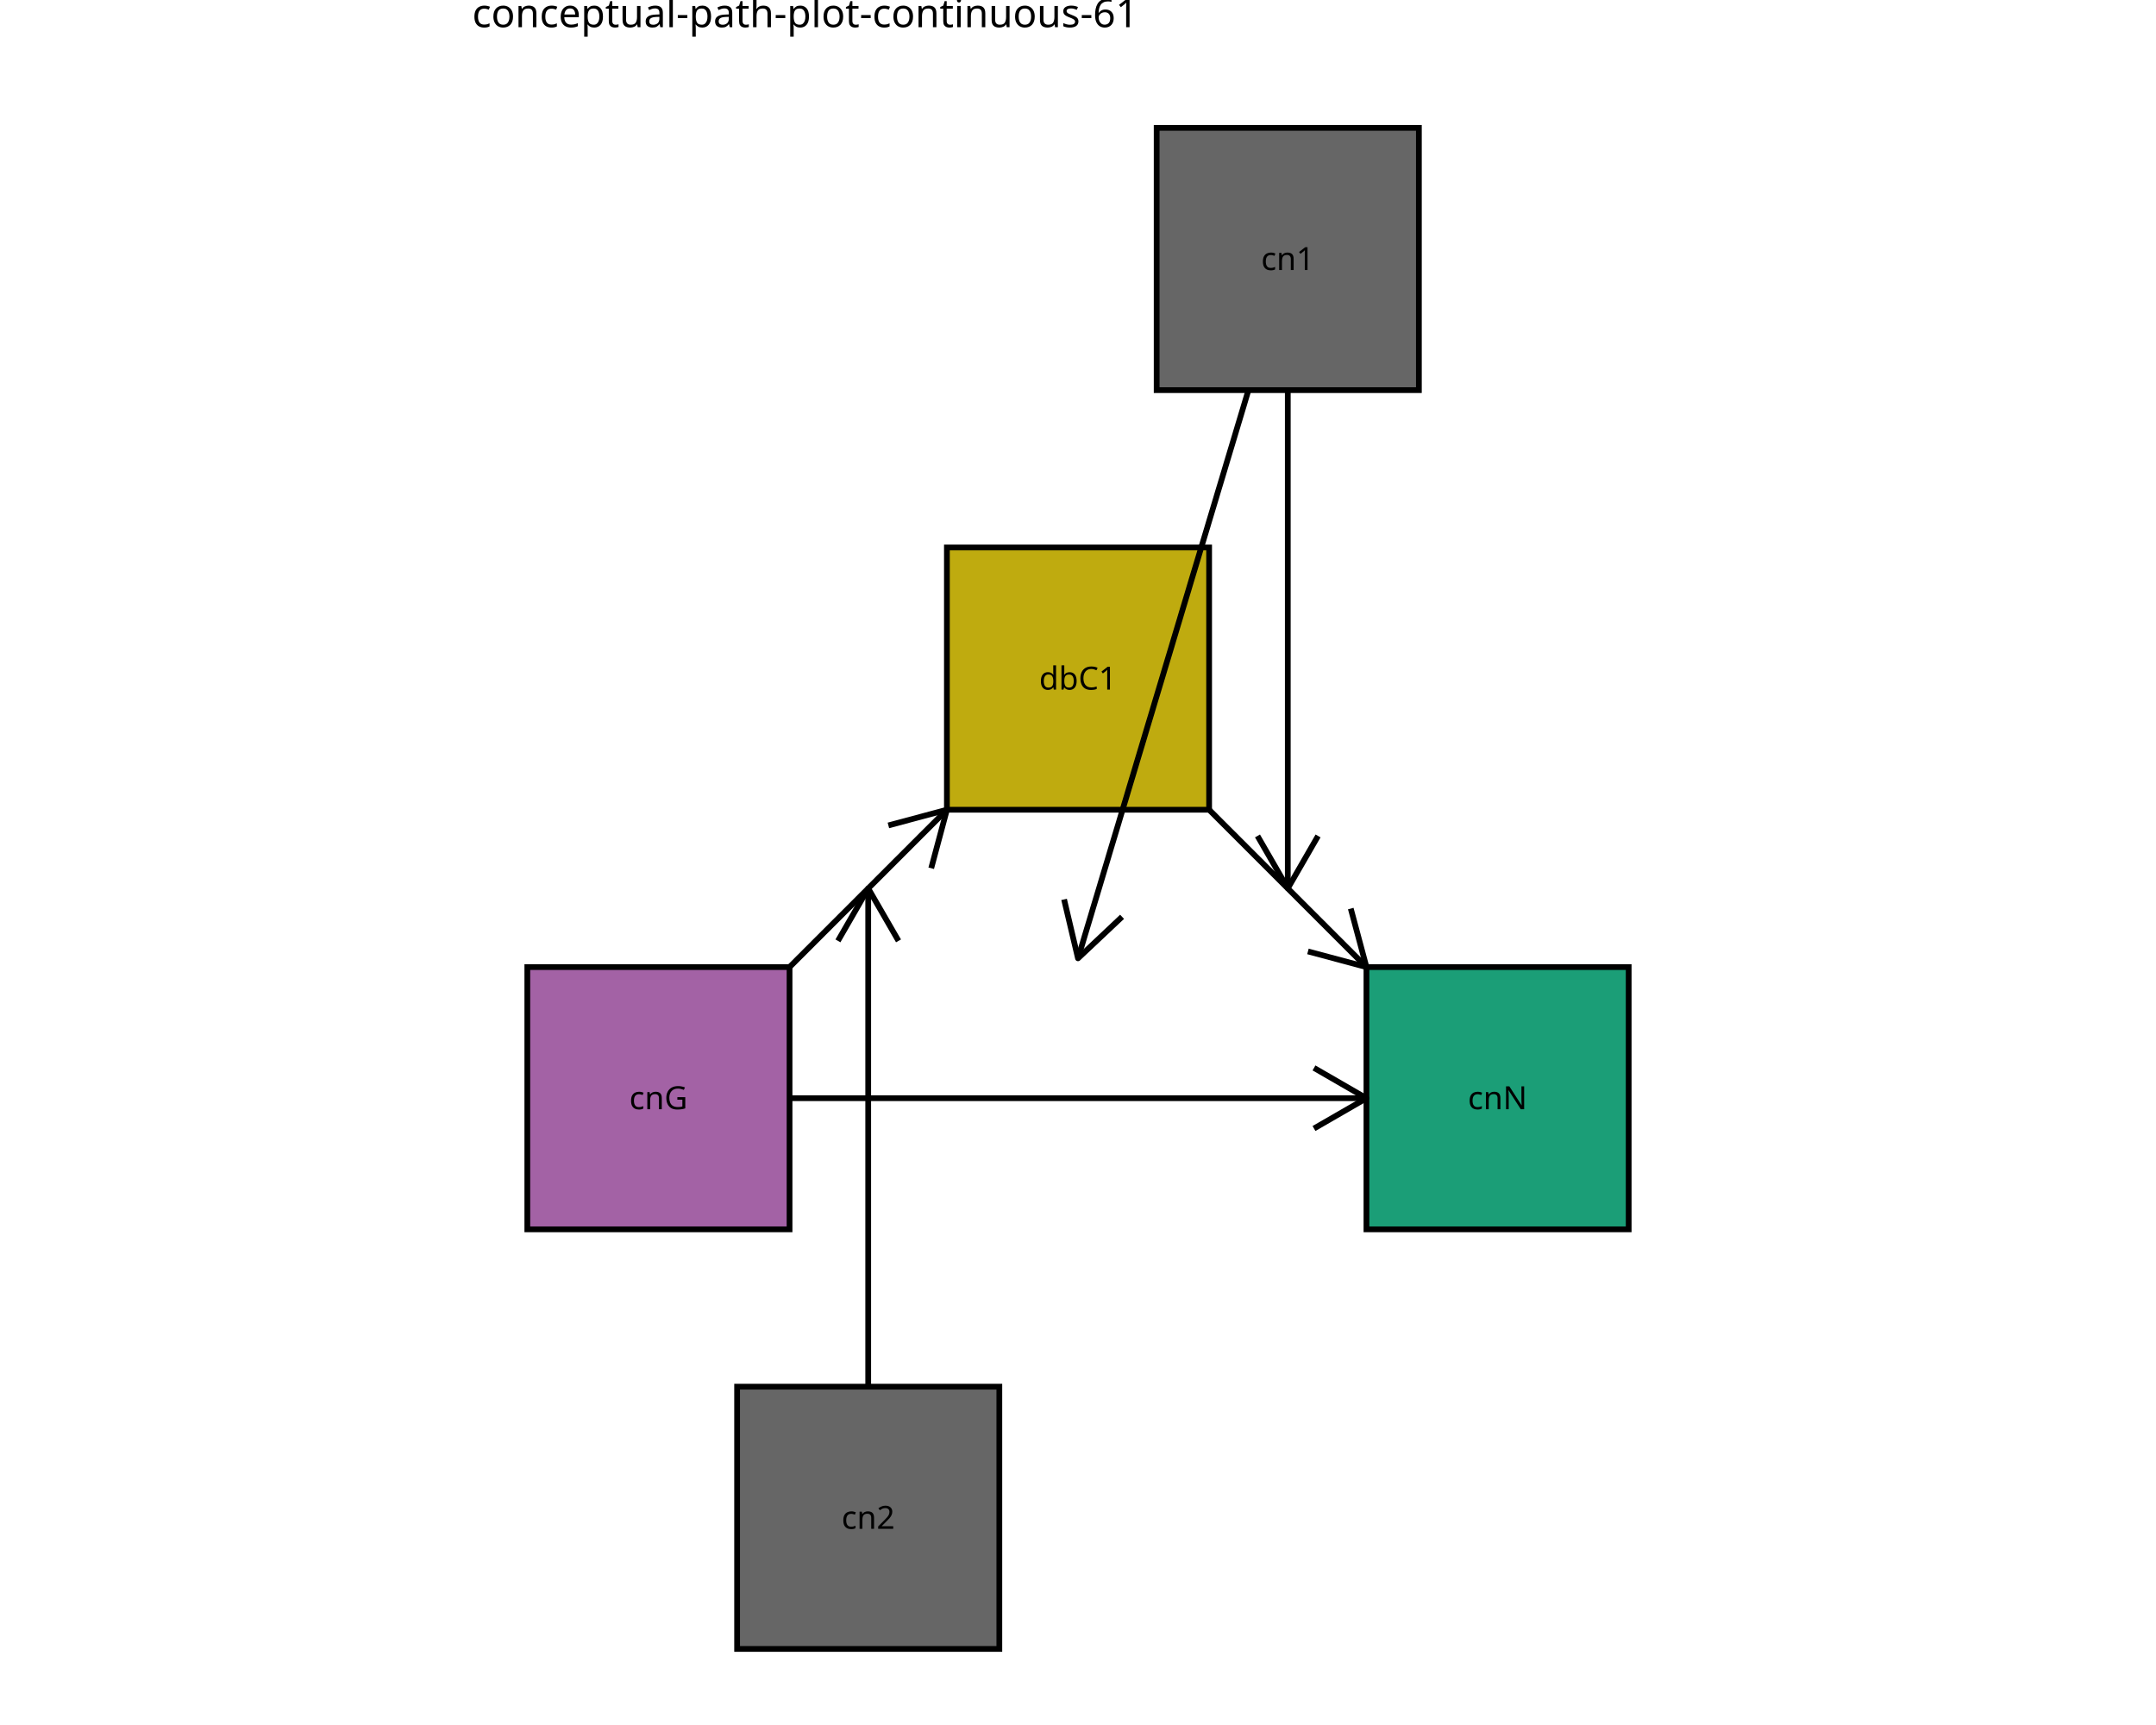
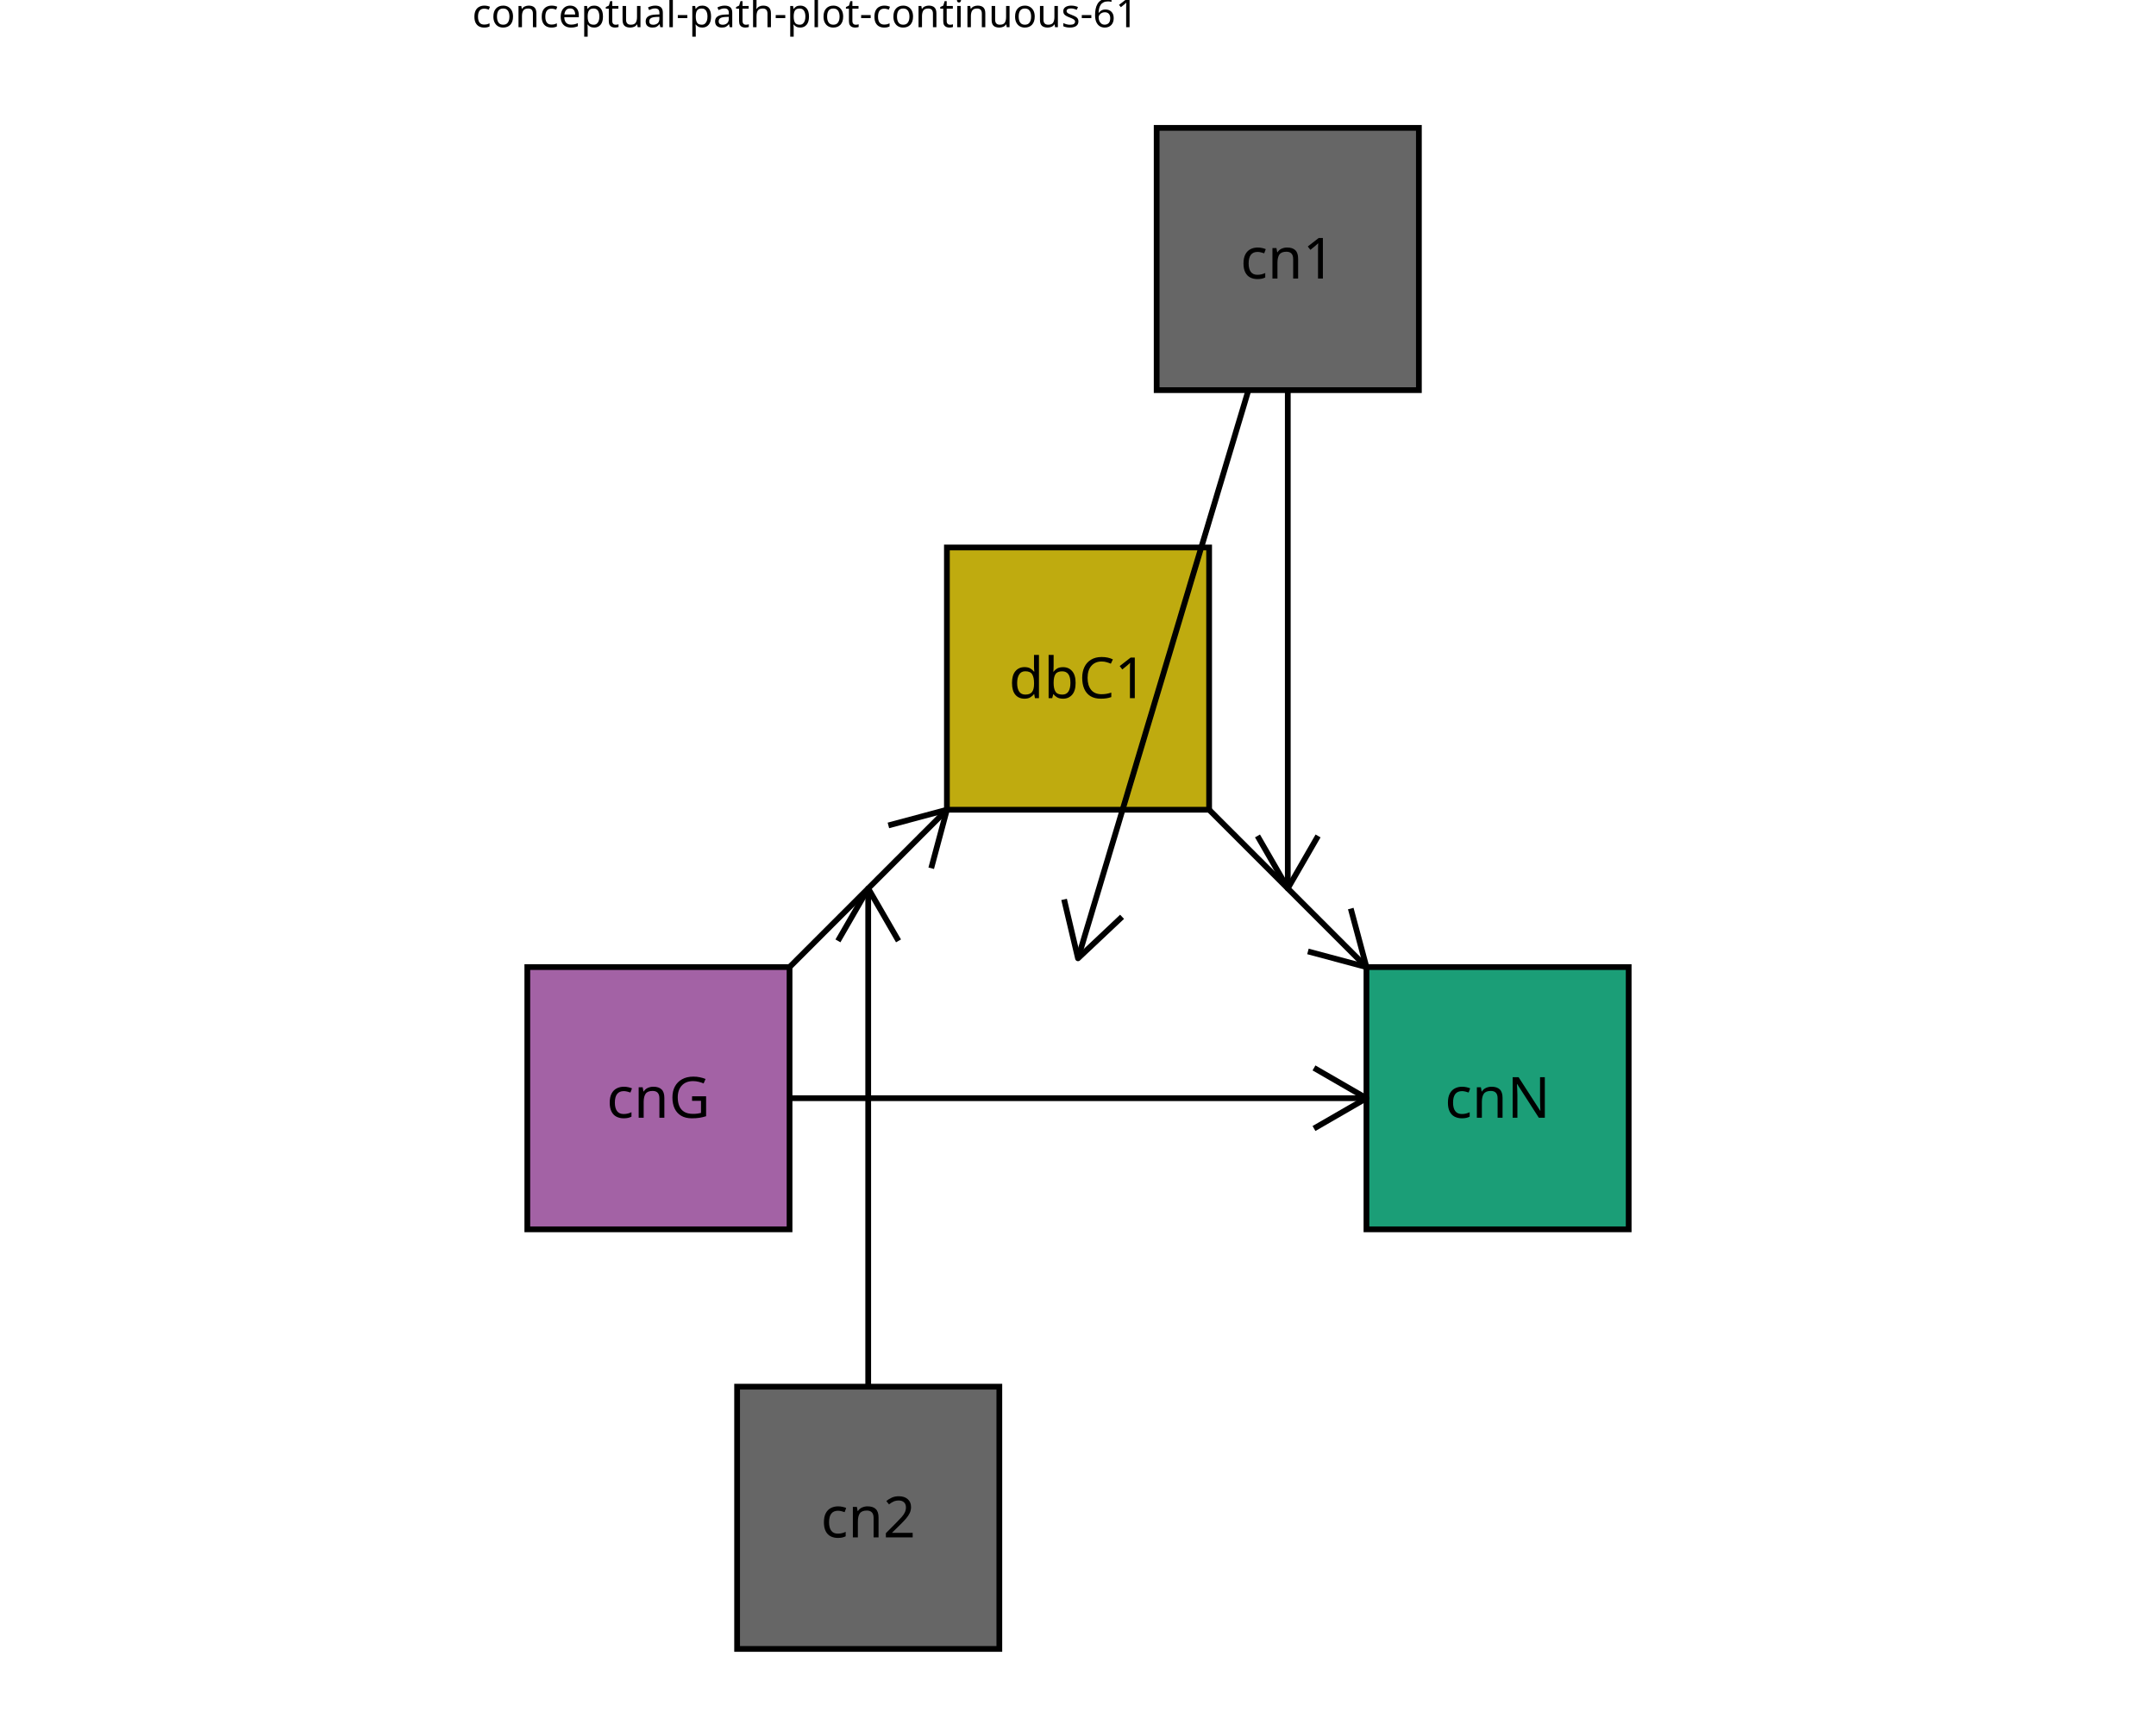
<svg xmlns="http://www.w3.org/2000/svg" class="svglite" data-engine-version="2.0" width="720.00pt" height="576.00pt" viewBox="0 0 720.00 576.00">
  <defs>
    <style type="text/css">
    .svglite line, .svglite polyline, .svglite polygon, .svglite path, .svglite rect, .svglite circle {
      fill: none;
      stroke: #000000;
      stroke-linecap: round;
      stroke-linejoin: round;
      stroke-miterlimit: 10.00;
    }
  </style>
  </defs>
  <rect width="100%" height="100%" style="stroke: none; fill: #FFFFFF;" />
  <defs>
    <clipPath id="cpMC4wMHw3MjAuMDB8MC4wMHw1NzYuMDA=">
      <rect x="0.00" y="0.00" width="720.00" height="576.00" />
    </clipPath>
  </defs>
  <g clip-path="url(#cpMC4wMHw3MjAuMDB8MC4wMHw1NzYuMDA=)">
</g>
  <defs>
    <clipPath id="cpMTU3LjcxfDU2Mi4yOXwwLjAwfDU3Ni4wMA==">
      <rect x="157.71" y="0.00" width="404.57" height="576.00" />
    </clipPath>
  </defs>
  <g clip-path="url(#cpMTU3LjcxfDU2Mi4yOXwwLjAwfDU3Ni4wMA==)">
    <rect x="157.71" y="0.00" width="404.57" height="576.00" style="stroke-width: 10.67; stroke: none;" />
  </g>
  <g clip-path="url(#cpMC4wMHw3MjAuMDB8MC4wMHw1NzYuMDA=)">
</g>
  <defs>
    <clipPath id="cpMTU3LjcxfDU2Mi4yOXwxNy4zMHw1NzYuMDA=">
      <rect x="157.71" y="17.30" width="404.57" height="558.70" />
    </clipPath>
  </defs>
  <g clip-path="url(#cpMTU3LjcxfDU2Mi4yOXwxNy4zMHw1NzYuMDA=)">
    <rect x="157.71" y="17.30" width="404.57" height="558.70" style="stroke-width: 10.67; stroke: none;" />
    <rect x="176.10" y="322.92" width="87.57" height="87.57" style="stroke-width: 1.92; stroke-linecap: butt; stroke-linejoin: miter; fill: #A362A5;" />
    <rect x="456.33" y="322.92" width="87.57" height="87.57" style="stroke-width: 1.92; stroke-linecap: butt; stroke-linejoin: miter; fill: #1B9E77;" />
    <rect x="316.22" y="182.81" width="87.57" height="87.57" style="stroke-width: 1.92; stroke-linecap: butt; stroke-linejoin: miter; fill: #BFAB0F;" />
    <rect x="386.27" y="42.70" width="87.57" height="87.57" style="stroke-width: 1.92; stroke-linecap: butt; stroke-linejoin: miter; fill: #666666;" />
    <rect x="246.16" y="463.03" width="87.57" height="87.57" style="stroke-width: 1.92; stroke-linecap: butt; stroke-linejoin: miter; fill: #666666;" />
    <rect x="316.22" y="276.22" width="87.57" height="87.57" style="stroke-width: 1.92; stroke: none; stroke-linecap: butt; stroke-linejoin: miter;" />
    <rect x="386.27" y="252.87" width="87.57" height="87.57" style="stroke-width: 1.92; stroke: none; stroke-linecap: butt; stroke-linejoin: miter;" />
    <rect x="246.16" y="252.87" width="87.57" height="87.57" style="stroke-width: 1.92; stroke: none; stroke-linecap: butt; stroke-linejoin: miter;" />
    <polyline points="263.67,366.71 265.18,366.71 268.01,366.71 270.84,366.71 273.67,366.71 276.50,366.71 279.33,366.71 282.16,366.71 284.99,366.71 287.82,366.71 290.65,366.71 293.48,366.71 296.31,366.71 299.14,366.71 301.97,366.71 304.80,366.71 307.63,366.71 310.47,366.71 313.30,366.71 316.13,366.71 318.96,366.71 321.79,366.71 324.62,366.71 327.45,366.71 330.28,366.71 333.11,366.71 335.94,366.71 338.77,366.71 341.60,366.71 344.43,366.71 347.26,366.71 350.09,366.71 352.92,366.71 355.75,366.71 358.58,366.71 361.42,366.71 364.25,366.71 367.08,366.71 369.91,366.71 372.74,366.71 375.57,366.71 378.40,366.71 381.23,366.71 384.06,366.71 386.89,366.71 389.72,366.71 392.55,366.71 395.38,366.71 398.21,366.71 401.04,366.71 403.87,366.71 406.70,366.71 409.53,366.71 412.37,366.71 415.20,366.71 418.03,366.71 420.86,366.71 423.69,366.71 426.52,366.71 429.35,366.71 432.18,366.71 435.01,366.71 437.84,366.71 440.67,366.71 443.50,366.71 446.33,366.71 449.16,366.71 451.99,366.71 454.82,366.71 456.33,366.71 " style="stroke-width: 1.92; stroke-linecap: butt;" />
    <polyline points="438.81,376.82 456.33,366.71 438.81,356.59 " style="stroke-width: 1.92; stroke-linecap: butt;" />
    <polyline points="289.94,463.03 289.94,462.24 289.94,460.12 289.94,457.99 289.94,455.87 289.94,453.75 289.94,451.62 289.94,449.50 289.94,447.38 289.94,445.26 289.94,443.13 289.94,441.01 289.94,438.89 289.94,436.76 289.94,434.64 289.94,432.52 289.94,430.40 289.94,428.27 289.94,426.15 289.94,424.03 289.94,421.90 289.94,419.78 289.94,417.66 289.94,415.53 289.94,413.41 289.94,411.29 289.94,409.17 289.94,407.04 289.94,404.92 289.94,402.80 289.94,400.67 289.94,398.55 289.94,396.43 289.94,394.31 289.94,392.18 289.94,390.06 289.94,387.94 289.94,385.81 289.94,383.69 289.94,381.57 289.94,379.45 289.94,377.32 289.94,375.20 289.94,373.08 289.94,370.95 289.94,368.83 289.94,366.71 289.94,364.59 289.94,362.46 289.94,360.34 289.94,358.22 289.94,356.09 289.94,353.97 289.94,351.85 289.94,349.72 289.94,347.60 289.94,345.48 289.94,343.36 289.94,341.23 289.94,339.11 289.94,336.99 289.94,334.86 289.94,332.74 289.94,330.62 289.94,328.50 289.94,326.37 289.94,324.25 289.94,322.13 289.94,320.00 289.94,317.88 289.94,315.76 289.94,313.64 289.94,311.51 289.94,309.39 289.94,307.27 289.94,305.14 289.94,303.02 289.94,300.90 289.94,298.77 289.94,296.65 " style="stroke-width: 1.92; stroke-linecap: butt;" />
    <polyline points="300.06,314.17 289.94,296.65 279.83,314.17 " style="stroke-width: 1.92; stroke-linecap: butt;" />
    <polyline points="263.67,322.92 263.76,322.83 265.18,321.42 266.59,320.00 268.01,318.59 269.42,317.17 270.84,315.76 272.25,314.34 273.67,312.93 275.08,311.51 276.50,310.10 277.91,308.68 279.33,307.27 280.74,305.85 282.16,304.44 283.58,303.02 284.99,301.61 286.41,300.19 287.82,298.77 289.24,297.36 290.65,295.94 292.07,294.53 293.48,293.11 294.90,291.70 296.31,290.28 297.73,288.87 299.14,287.45 300.56,286.04 301.97,284.62 303.39,283.21 304.80,281.79 306.22,280.38 307.63,278.96 309.05,277.55 310.47,276.13 311.88,274.72 313.30,273.30 314.71,271.88 316.13,270.47 316.22,270.38 " style="stroke-width: 1.92; stroke-linecap: butt;" />
    <polyline points="310.98,289.92 316.22,270.38 296.68,275.62 " style="stroke-width: 1.92; stroke-linecap: butt;" />
    <polyline points="403.78,270.38 403.87,270.47 405.29,271.88 406.70,273.30 408.12,274.72 409.53,276.13 410.95,277.55 412.37,278.96 413.78,280.38 415.20,281.79 416.61,283.21 418.03,284.62 419.44,286.04 420.86,287.45 422.27,288.87 423.69,290.28 425.10,291.70 426.52,293.11 427.93,294.53 429.35,295.94 430.76,297.36 432.18,298.77 433.59,300.19 435.01,301.61 436.42,303.02 437.84,304.44 439.26,305.85 440.67,307.27 442.09,308.68 443.50,310.10 444.92,311.51 446.33,312.93 447.75,314.34 449.16,315.76 450.58,317.17 451.99,318.59 453.41,320.00 454.82,321.42 456.24,322.83 456.33,322.92 " style="stroke-width: 1.92; stroke-linecap: butt;" />
    <polyline points="436.79,317.69 456.33,322.92 451.09,303.38 " style="stroke-width: 1.92; stroke-linecap: butt;" />
    <polyline points="416.92,130.27 416.61,131.30 415.90,133.66 415.20,136.02 414.49,138.38 413.78,140.74 413.07,143.10 412.37,145.45 411.66,147.81 410.95,150.17 410.24,152.53 409.53,154.89 408.83,157.25 408.12,159.61 407.41,161.97 406.70,164.32 406.00,166.68 405.29,169.04 404.58,171.40 403.87,173.76 403.17,176.12 402.46,178.48 401.75,180.84 401.04,183.19 400.34,185.55 399.63,187.91 398.92,190.27 398.21,192.63 397.50,194.99 396.80,197.35 396.09,199.71 395.38,202.06 394.67,204.42 393.97,206.78 393.26,209.14 392.55,211.50 391.84,213.86 391.14,216.22 390.43,218.58 389.72,220.93 389.01,223.29 388.31,225.65 387.60,228.01 386.89,230.37 386.18,232.73 385.47,235.09 384.77,237.45 384.06,239.81 383.35,242.16 382.64,244.52 381.94,246.88 381.23,249.24 380.52,251.60 379.81,253.96 379.11,256.32 378.40,258.68 377.69,261.03 376.98,263.39 376.28,265.75 375.57,268.11 374.86,270.47 374.15,272.83 373.45,275.19 372.74,277.55 372.03,279.90 371.32,282.26 370.61,284.62 369.91,286.98 369.20,289.34 368.49,291.70 367.78,294.06 367.08,296.42 366.37,298.77 365.66,301.13 364.95,303.49 364.25,305.85 363.54,308.21 362.83,310.57 362.12,312.93 361.42,315.29 360.71,317.65 360.00,320.00 " style="stroke-width: 1.92; stroke-linecap: butt;" />
    <polyline points="355.35,300.32 360.00,320.00 374.72,306.13 " style="stroke-width: 1.92; stroke-linecap: butt;" />
    <polyline points="430.06,130.27 430.06,131.07 430.06,133.19 430.06,135.31 430.06,137.43 430.06,139.56 430.06,141.68 430.06,143.80 430.06,145.93 430.06,148.05 430.06,150.17 430.06,152.29 430.06,154.42 430.06,156.54 430.06,158.66 430.06,160.79 430.06,162.91 430.06,165.03 430.06,167.15 430.06,169.28 430.06,171.40 430.06,173.52 430.06,175.65 430.06,177.77 430.06,179.89 430.06,182.02 430.06,184.14 430.06,186.26 430.06,188.38 430.06,190.51 430.06,192.63 430.06,194.75 430.06,196.88 430.06,199.00 430.06,201.12 430.06,203.24 430.06,205.37 430.06,207.49 430.06,209.61 430.06,211.74 430.06,213.86 430.06,215.98 430.06,218.10 430.06,220.23 430.06,222.35 430.06,224.47 430.06,226.60 430.06,228.72 430.06,230.84 430.06,232.96 430.06,235.09 430.06,237.21 430.06,239.33 430.06,241.46 430.06,243.58 430.06,245.70 430.06,247.83 430.06,249.95 430.06,252.07 430.06,254.19 430.06,256.32 430.06,258.44 430.06,260.56 430.06,262.69 430.06,264.81 430.06,266.93 430.06,269.05 430.06,271.18 430.06,273.30 430.06,275.42 430.06,277.55 430.06,279.67 430.06,281.79 430.06,283.91 430.06,286.04 430.06,288.16 430.06,290.28 430.06,292.41 430.06,294.53 430.06,296.65 " style="stroke-width: 1.92; stroke-linecap: butt;" />
    <polyline points="419.94,279.13 430.06,296.65 440.17,279.13 " style="stroke-width: 1.92; stroke-linecap: butt;" />
-     <text x="219.89" y="370.38" text-anchor="middle" style="font-size: 10.67px; font-family: sans;" textLength="19.58px" lengthAdjust="spacingAndGlyphs">cnG</text>
-     <text x="500.11" y="370.38" text-anchor="middle" style="font-size: 10.67px; font-family: sans;" textLength="18.98px" lengthAdjust="spacingAndGlyphs">cnN</text>
-     <text x="360.00" y="230.27" text-anchor="middle" style="font-size: 10.67px; font-family: sans;" textLength="25.51px" lengthAdjust="spacingAndGlyphs">dbC1</text>
-     <text x="430.06" y="90.16" text-anchor="middle" style="font-size: 10.67px; font-family: sans;" textLength="17.21px" lengthAdjust="spacingAndGlyphs">cn1</text>
-     <text x="289.94" y="510.49" text-anchor="middle" style="font-size: 10.67px; font-family: sans;" textLength="17.21px" lengthAdjust="spacingAndGlyphs">cn2</text>
+     <text x="219.89" y="373.23" text-anchor="middle" style="font-size: 18.97px; font-family: sans;" textLength="34.80px" lengthAdjust="spacingAndGlyphs">cnG</text>
+     <text x="500.11" y="373.23" text-anchor="middle" style="font-size: 18.97px; font-family: sans;" textLength="33.74px" lengthAdjust="spacingAndGlyphs">cnN</text>
+     <text x="360.00" y="233.12" text-anchor="middle" style="font-size: 18.97px; font-family: sans;" textLength="45.35px" lengthAdjust="spacingAndGlyphs">dbC1</text>
+     <text x="430.06" y="93.01" text-anchor="middle" style="font-size: 18.97px; font-family: sans;" textLength="30.59px" lengthAdjust="spacingAndGlyphs">cn1</text>
+     <text x="289.94" y="513.35" text-anchor="middle" style="font-size: 18.97px; font-family: sans;" textLength="30.59px" lengthAdjust="spacingAndGlyphs">cn2</text>
  </g>
  <g clip-path="url(#cpMC4wMHw3MjAuMDB8MC4wMHw1NzYuMDA=)">
    <text x="157.71" y="9.08" style="font-size: 13.20px; font-family: sans;" textLength="206.96px" lengthAdjust="spacingAndGlyphs">conceptual-path-plot-continuous-61</text>
  </g>
</svg>
